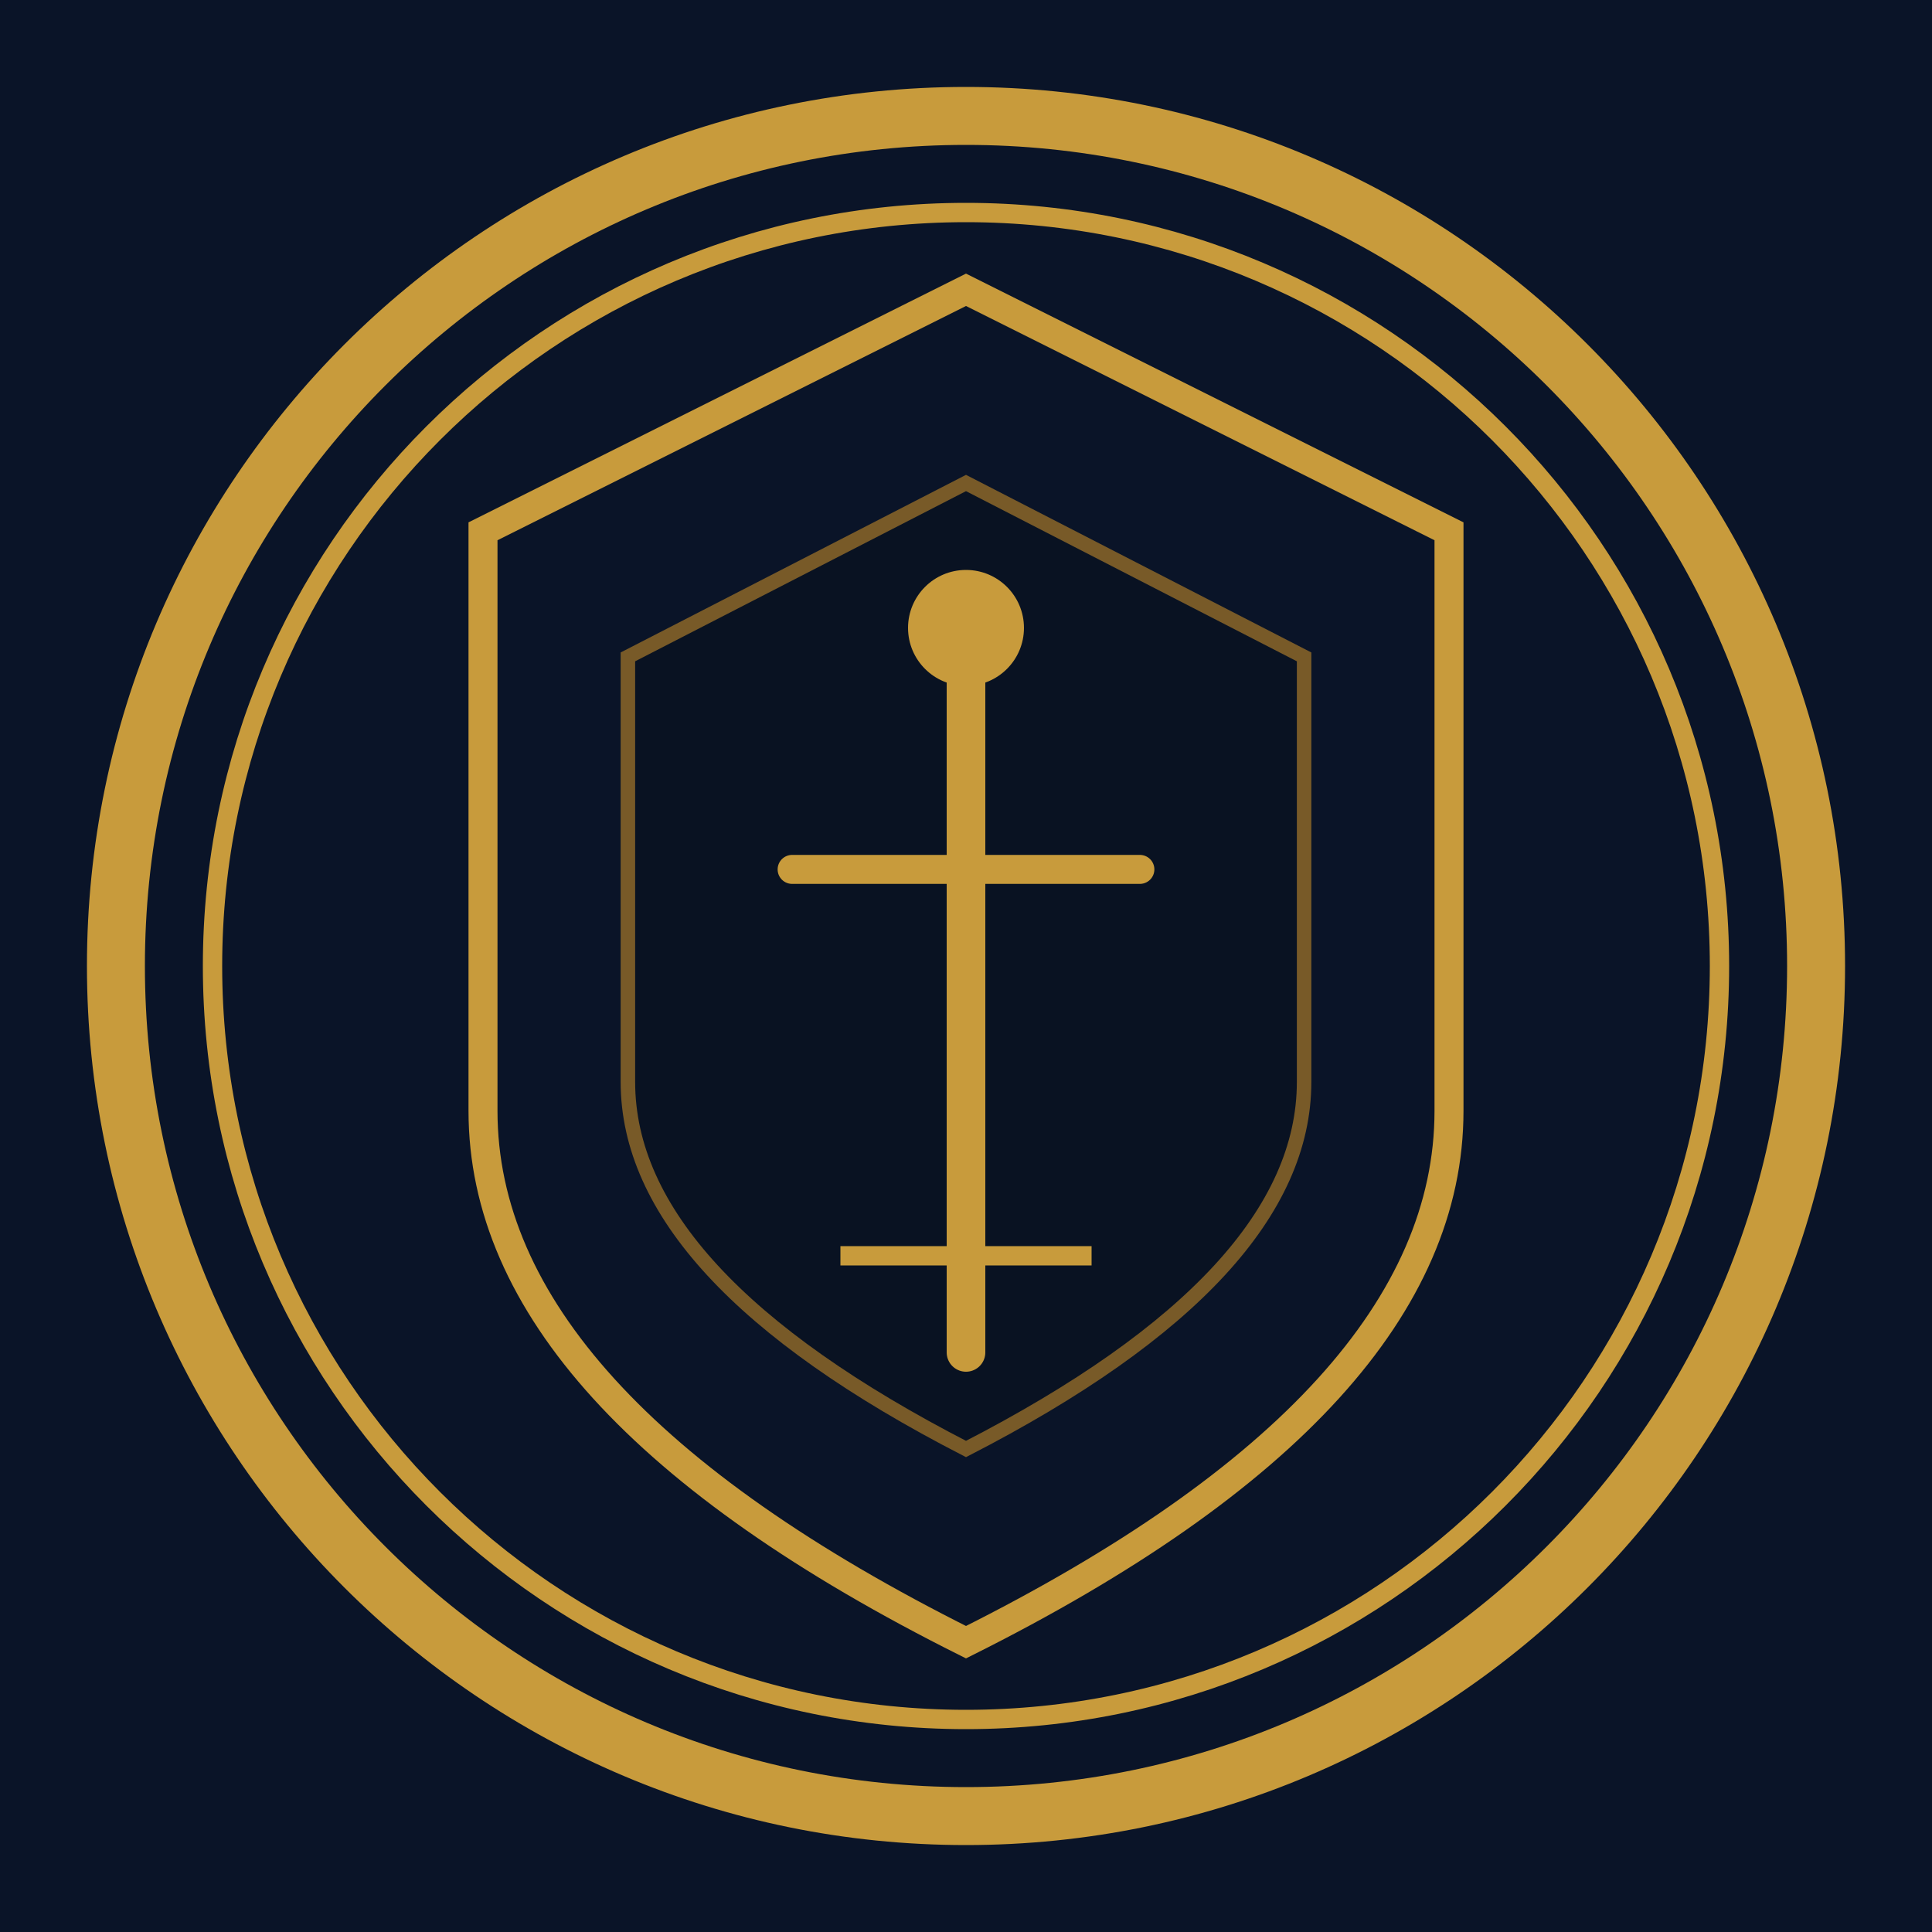
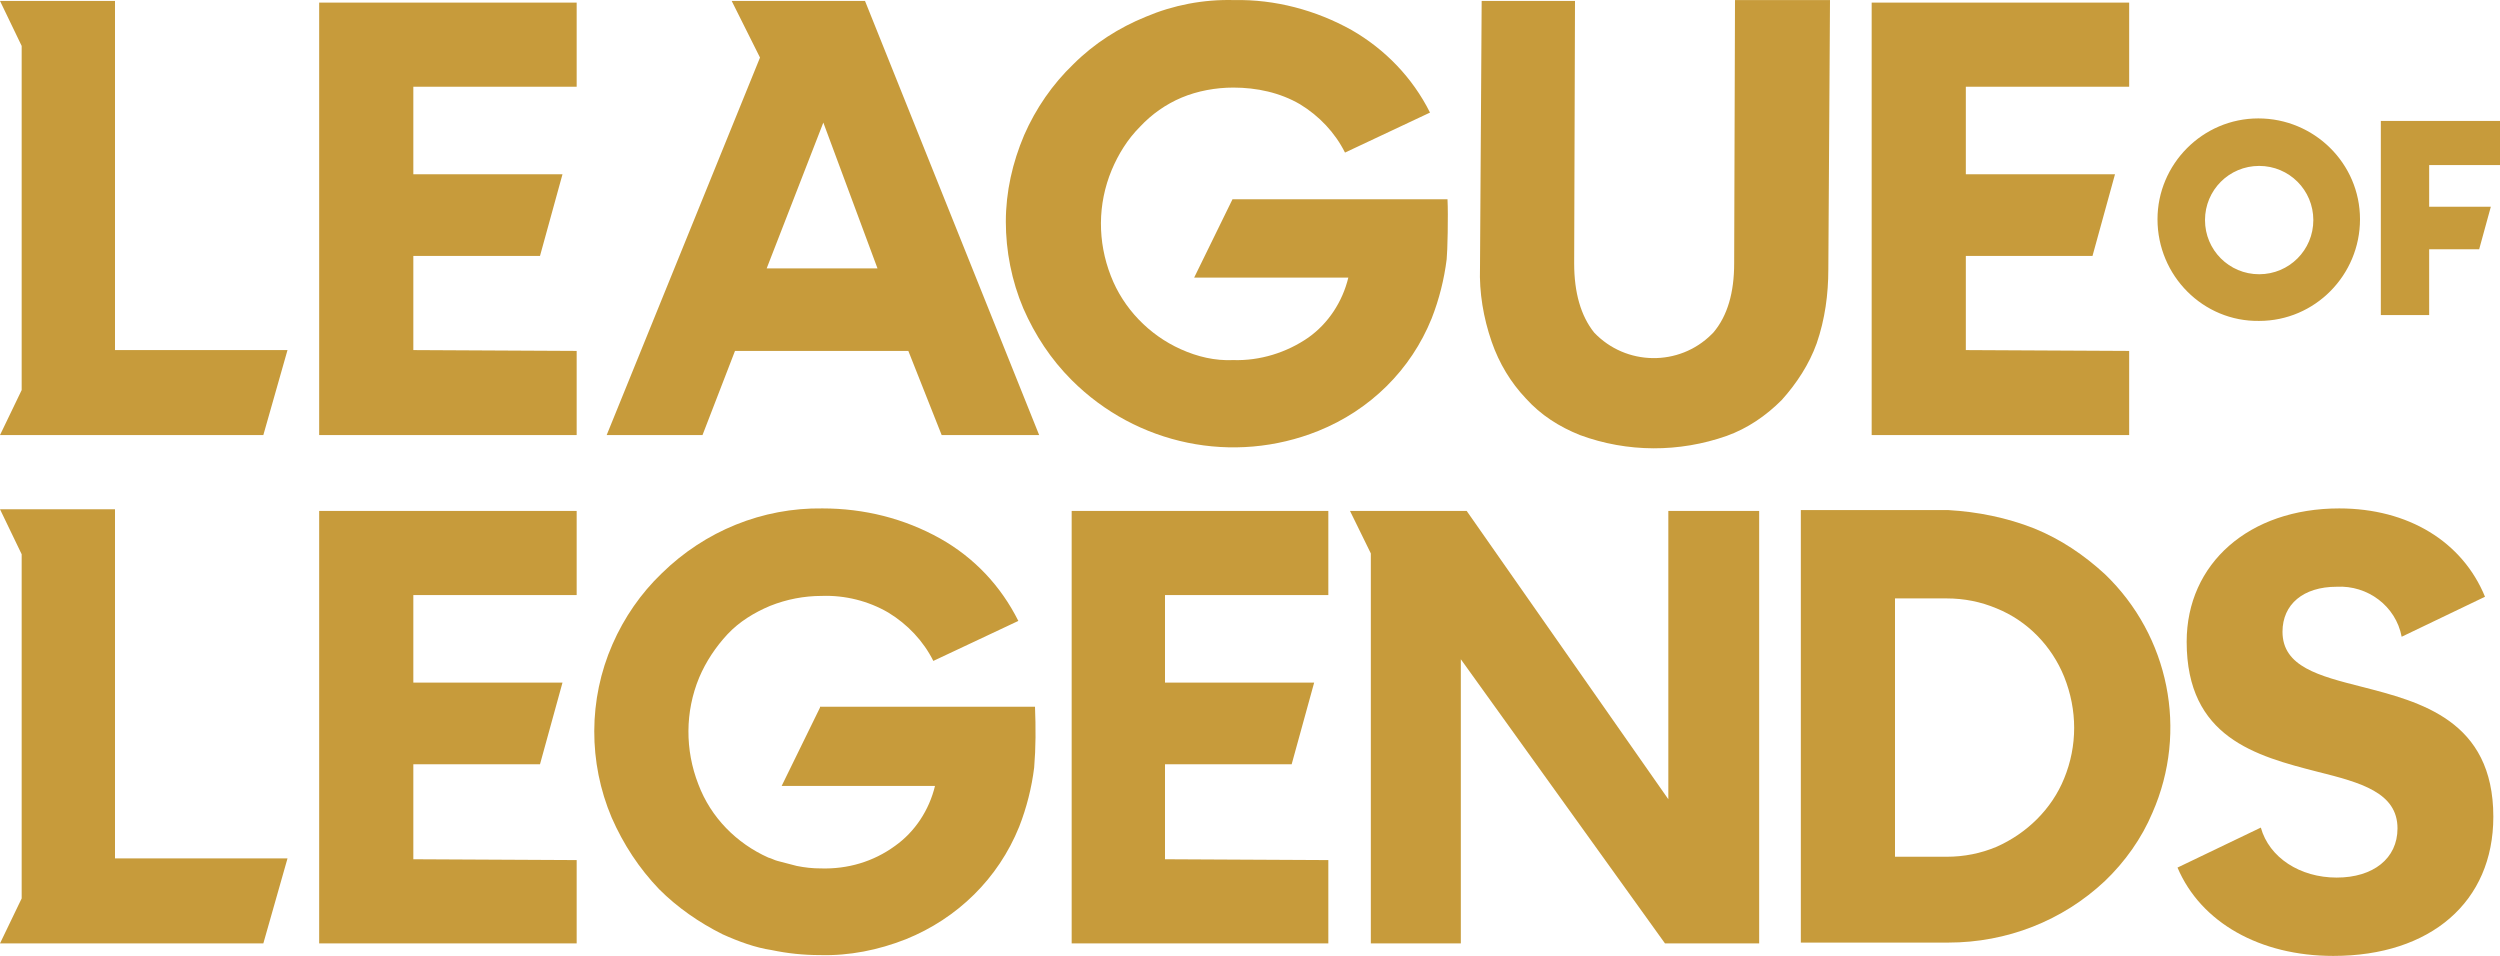
- <svg xmlns="http://www.w3.org/2000/svg" viewBox="0 0 200 200" fill="none">
-   <rect width="200" height="200" fill="#0A1428" />
-   <circle cx="100" cy="100" r="88" stroke="#C89B3C" stroke-width="6" fill="none" />
-   <circle cx="100" cy="100" r="78" stroke="#C89B3C" stroke-width="2" fill="none" />
-   <path d="M100 30 L150 55 L150 115 Q150 145 100 170 Q50 145 50 115 L50 55 Z" fill="#0A1428" stroke="#C89B3C" stroke-width="3" />
-   <path d="M100 50 L135 68 L135 112 Q135 132 100 150 Q65 132 65 112 L65 68 Z" fill="#091222" stroke="#785A28" stroke-width="1.5" />
-   <line x1="100" y1="65" x2="100" y2="140" stroke="#C89B3C" stroke-width="4" stroke-linecap="round" />
-   <line x1="82" y1="90" x2="118" y2="90" stroke="#C89B3C" stroke-width="3" stroke-linecap="round" />
-   <circle cx="100" cy="65" r="6" fill="#C89B3C" />
-   <line x1="87" y1="130" x2="113" y2="130" stroke="#C89B3C" stroke-width="2" />
+ <svg xmlns="http://www.w3.org/2000/svg" width="600" height="229.42" version="1.1" viewBox="0 0 600 229.42">
+   <g fill="#c79b3b">
+     <path d="m566.8 164.82c-10.2-2.6-19-4.8-19-13.2 0-6.6 5-10.8 13-10.8 7.4-0.4 14.2 4.6 15.6 12l20-9.6c-5.4-13.2-18.4-21.2-35-21.2-21.6 0-36.6 13.2-36.6 32 0 23 16.6 27.4 31.4 31.2 10.4 2.6 19.2 5 19.2 13.6 0 7.2-5.8 11.8-14.6 11.8s-16.2-4.8-18.2-12l-20 9.6c5.6 13.2 19.8 21.2 37.4 21.2 23.4 0 38.4-13 38.4-33.4 0-23.2-17.6-27.6-31.6-31.2z" />
+     <path d="m600 29.019v10.6h-17v10h14.8l-2.8 10.2h-12v15.8h-11.6v-46.6z" />
+     <path d="m542.2 39.819c7.2 0 13 5.8 13 13s-5.8 13-13 13-13-5.8-13-13 5.8-13 13-13zm0 37.2c13.4 0 24.2-11 24.2-24.4s-11-24.2-24.4-24.2-24.2 11-24.2 24.2c0 13.6 11 24.6 24.4 24.4z" />
+     <path d="m329 226.42h21.6v-68.2l49 68.2h22.6v-103.8h-21.8v69.2l-48.4-69.2h-28l5 10.2z" />
+     <path d="m495.4 186.82c-3 7.4-9 13.2-16.2 16.4-3.8 1.6-7.8 2.4-12 2.4h-12.4v-62h12.4c4.2 0 8.2 0.8 12 2.4 7.4 3 13.2 9 16.2 16.4 3.2 8 3.2 16.6 0 24.4zm-7.2-60c-6.6-2.6-13.6-4-20.6-4.4h-35.4v103.8h35.4c14 0 27.4-5.2 37.6-14.8 4.8-4.6 8.8-10.2 11.4-16.4 8.6-19.6 4-42.4-11.4-57.2-5-4.6-10.6-8.4-17-11z" />
+     <path d="m138.4 226.42h-61.8v-103.8h61.8v20.2h-39.2v21h35.8l-5.4 19.6h-30.4v22.8l39.2 0.2z" />
+     <path d="m279.6 142.82h39.2v-20.2h-61.6v103.8h61.6v-20l-39.2-0.2v-22.8h30.4l5.4-19.6h-35.8z" />
+     <path d="m358 82.019c-2-5.8-3-11.8-2.8-17.8l0.4-64h22.4l-0.2 63c0 7 1.6 12.6 4.8 16.6 7.6 8 20.4 8.2 28.2 0.4l0.4-0.4c3.4-4 5-9.6 5-16.6l0.2-63.2h22.8l-0.4 64.6c0 6-0.8 12-2.8 17.8-1.8 5-4.8 9.6-8.4 13.6-3.8 3.8-8.2 6.8-13.2 8.6-11.4 4-23.8 4-35.2-0.2-5-2-9.4-4.8-13-8.8-3.6-3.8-6.4-8.4-8.2-13.6z" />
+     <path d="m245.6 74.019c-2.8-6.6-4.2-13.8-4.2-20.8 0-7.2 1.6-14.2 4.4-20.8 2.8-6.4 6.8-12.2 11.8-17 5-5 11-8.8 17.4-11.4 6.6-2.8 13.8-4.2 21.2-4 9.8-0.2 19.6 2.4 28.2 7.2 8 4.6 14.6 11.4 18.8 19.8l-20.4 9.6c-2.4-4.8-6.2-8.8-10.8-11.6-4.8-2.8-10.4-4-16-4-4.2 0-8.6 0.8-12.4 2.4-3.8 1.6-7.2 4-10 7-3 3-5.2 6.6-6.8 10.4-3.4 8.2-3.4 17.2-0.2 25.4 3 7.8 9.2 14.2 16.8 17.6 4 1.8 8.2 2.8 12.6 2.6 6.4 0.2 12.8-1.8 18-5.4 4.8-3.4 8.2-8.6 9.6-14.4h-37l9.2-18.8h51.6c0.2 4 0 12.6-0.2 14.4-0.6 4.8-1.8 9.6-3.6 14.2-5 12.4-14.8 22-27.2 27-20.4 8.2-43.6 3.4-59.2-12.2-5-5-8.8-10.8-11.6-17.2z" />
+     <path d="m5.2 93.619v-82.6l-5.2-10.8h27.6v83.8h41.4l-5.8 20.4h-63.2z" />
+     <path d="m5.2 215.62v-82.6l-5.2-10.8h27.6v83.8h41.4l-5.8 20.4h-63.2z" />
+     <path d="m138.4 104.42h-61.8v-103.8h61.8v20.2h-39.2v21h35.8l-5.4 19.6h-30.4v22.6l39.2 0.2z" />
+     <path d="m510.8 104.42h-61.6v-103.8h61.8v20.2h-39.2v21h35.8l-5.4 19.6h-30.4v22.6l39.2 0.2v20.2z" />
+     <path d="m197.6 29.419 13 35h-26.6zm-29 75 7.8-20.2h41.6l8 20.2h23.4l-41.8-104.2h-32l6.8 13.6-36.8 90.6z" />
+     <path d="m185.2 228.02c3.8 0.8 7.6 1.2 11.6 1.2 7 0.2 14-1.2 20.6-3.8 12.4-5 22.2-14.6 27.2-27 1.8-4.6 3-9.4 3.6-14.2 0.4-4.8 0.4-9.6 0.2-14.6h-51.6v0.2l-9.2 18.8h36.8c-1.4 5.8-4.8 11-9.6 14.4-5.2 3.8-11.4 5.6-17.8 5.4-2 0-3.8-0.2-5.8-0.6l-4.6-1.2c-0.8-0.2-1.4-0.6-2.2-0.8-7.6-3.4-13.8-9.6-16.8-17.6-3.2-8.2-3.2-17.4 0.2-25.6 1.6-3.8 4-7.4 6.8-10.4s6.4-5.2 10.2-6.8c4-1.6 8.2-2.4 12.4-2.4 5.6-0.2 11.2 1.2 16 4 4.6 2.8 8.4 6.8 10.8 11.6l20.4-9.6c-4.2-8.4-10.6-15.2-18.8-19.8-8.6-4.8-18.2-7.2-28.2-7.2-14.4-0.2-28.2 5.4-38.6 15.6-5 4.8-9 10.6-11.8 17-5.8 13.2-5.8 28.4-0.2 41.6 2.8 6.4 6.6 12.2 11.4 17.2 4.4 4.4 9.6 8 15.2 10.8 3.933 1.772 7.867 3.209 11.8 3.8z" />
+   </g>
</svg>
